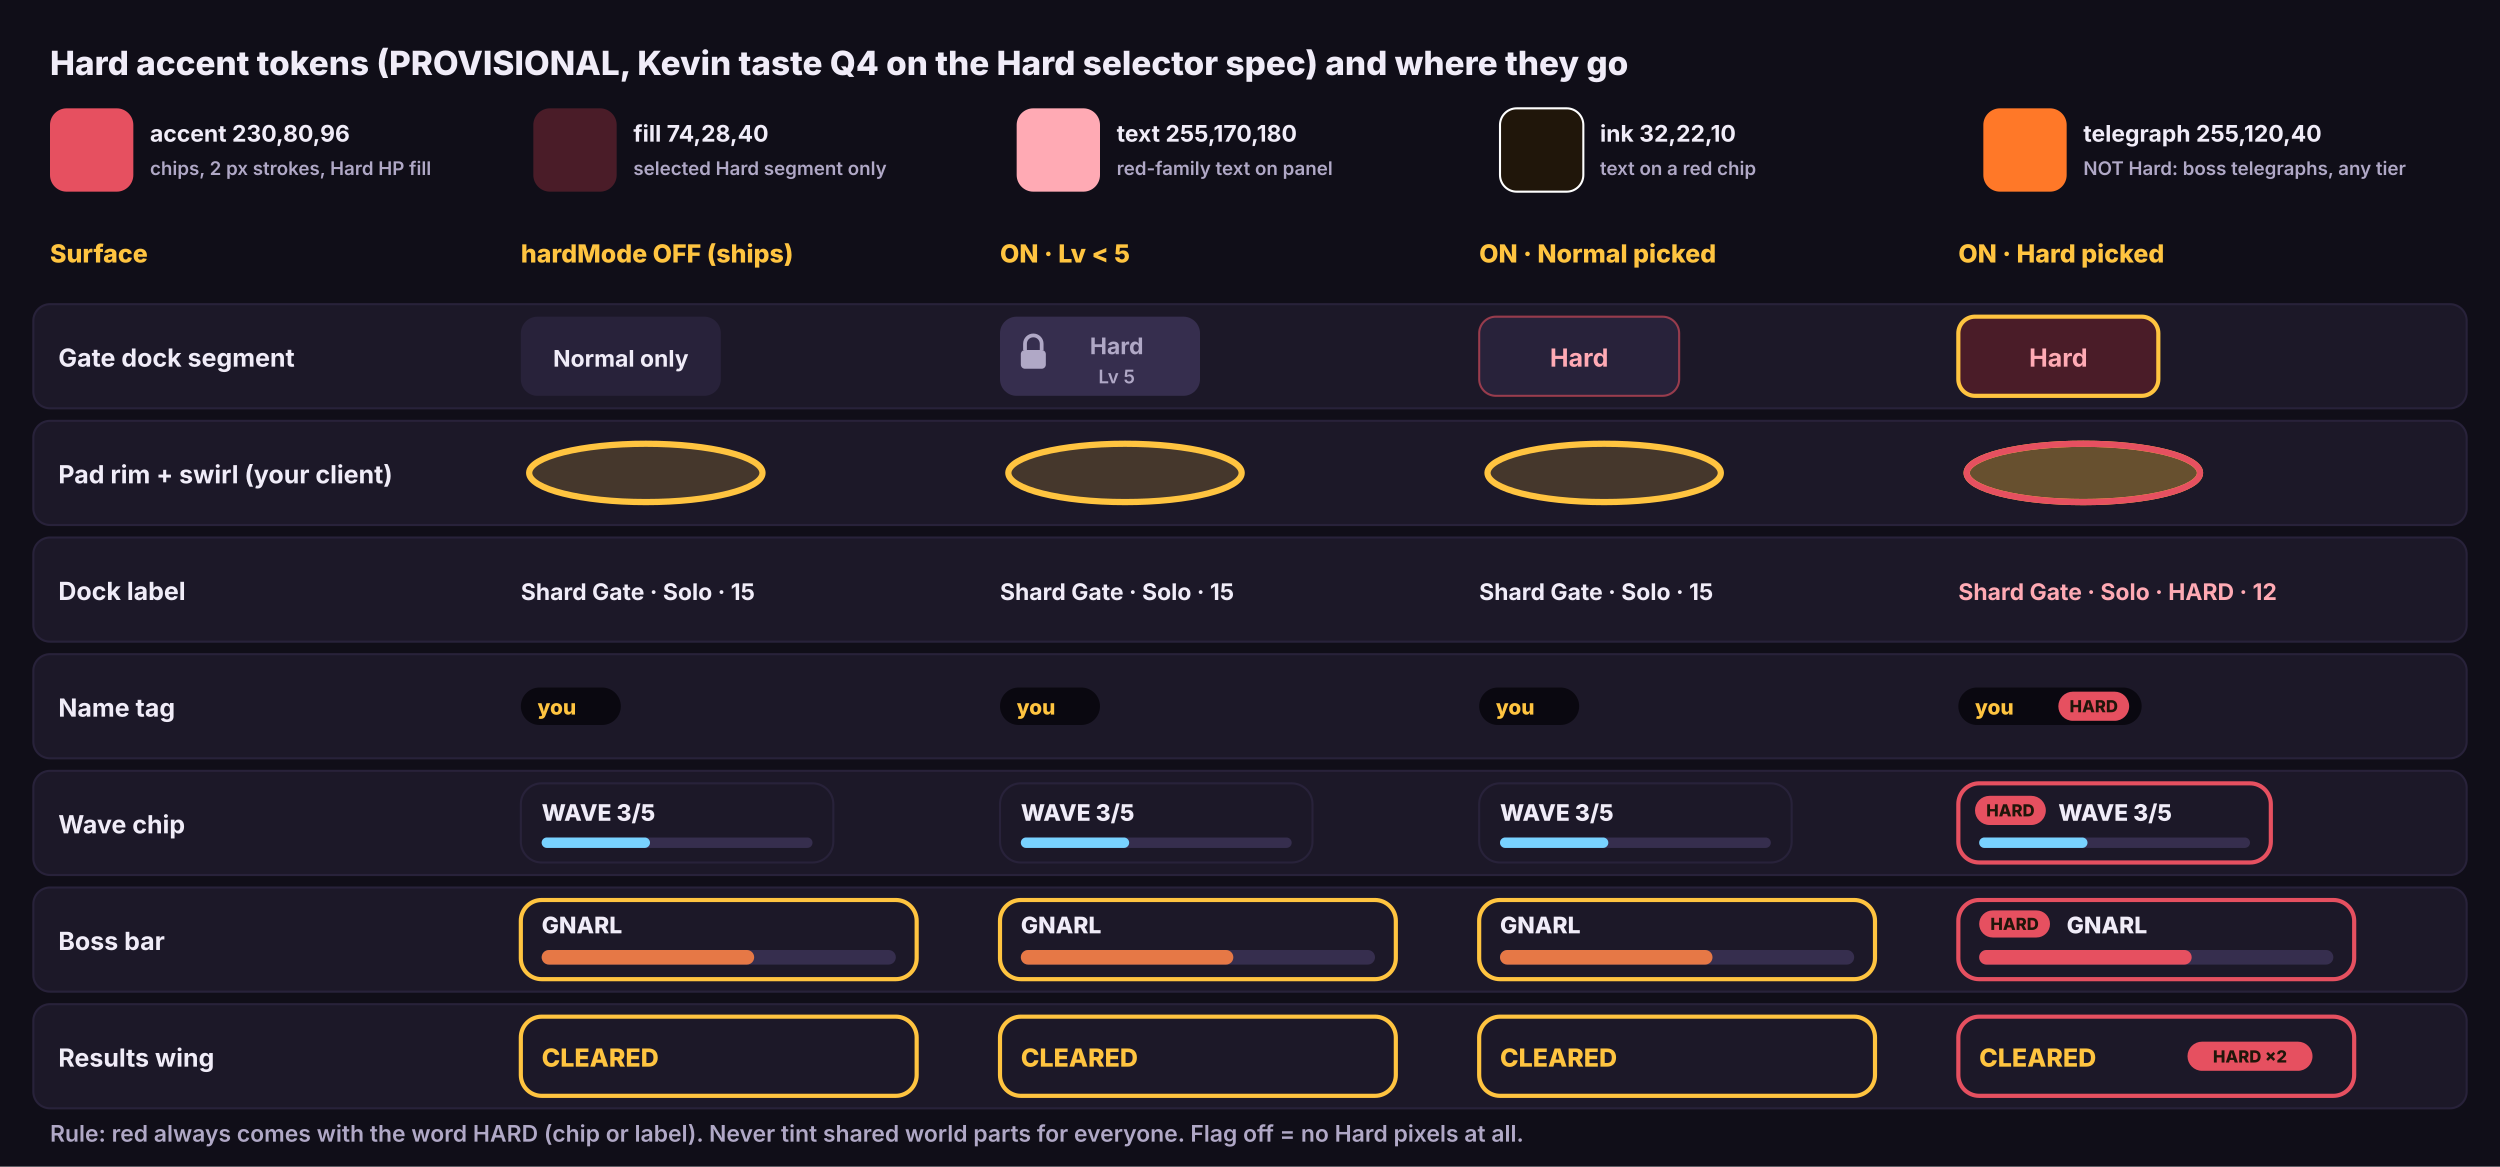
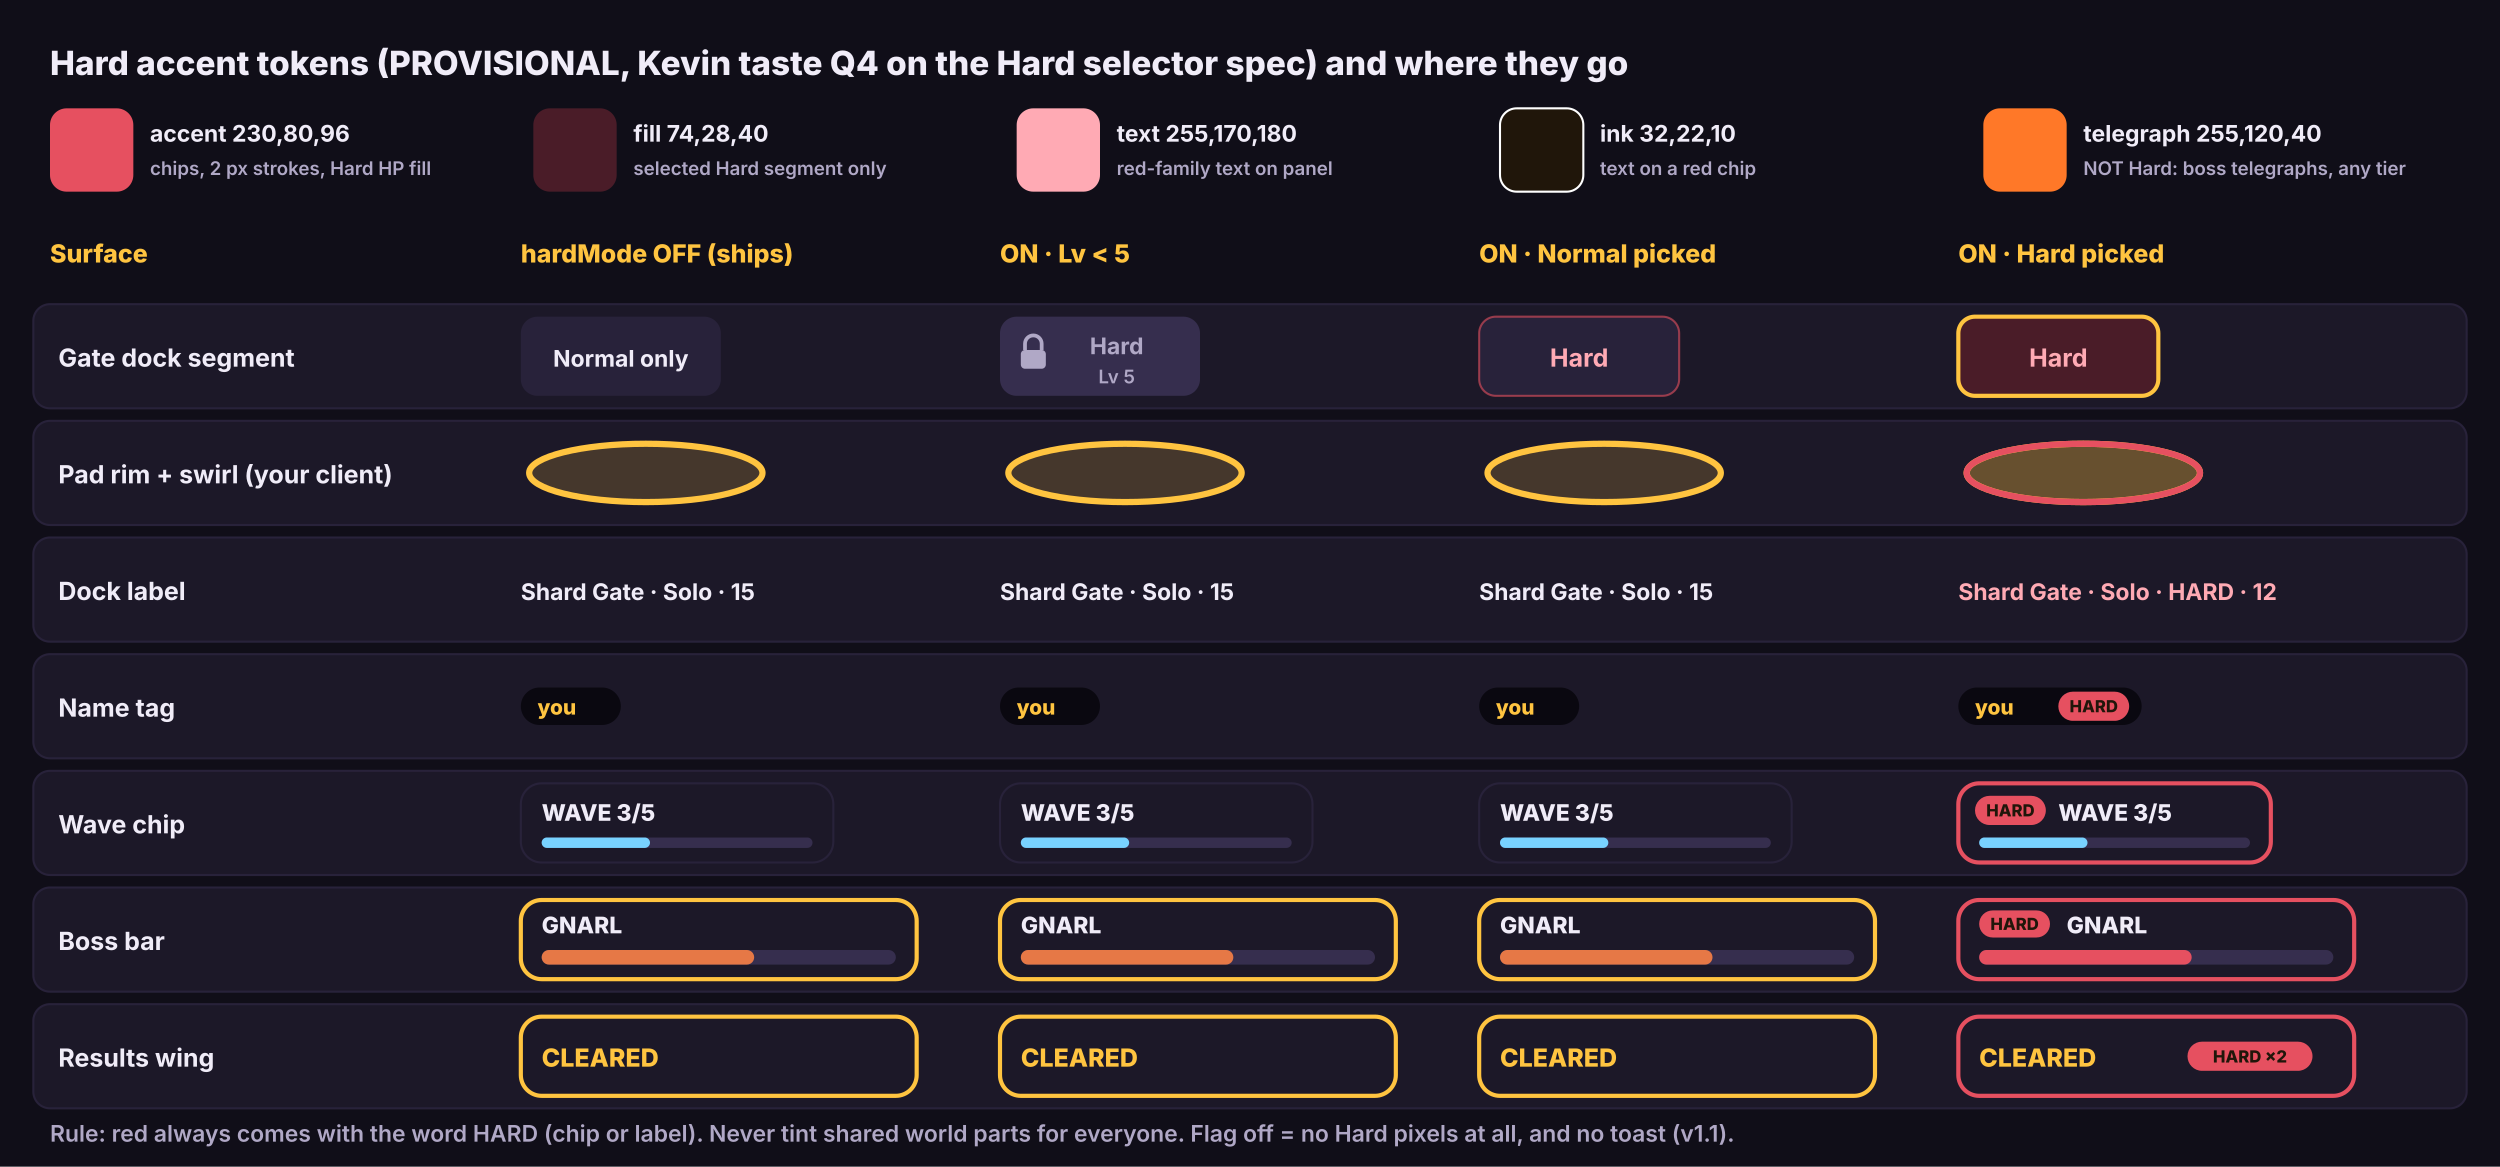
<svg xmlns="http://www.w3.org/2000/svg" width="1200" height="560" viewBox="0 0 1200 560">
  <rect x="0" y="0" width="1200" height="560" rx="0" fill="rgb(16,14,24)" />
  <text x="24" y="36" font-family="'Builder Sans','BuilderSans','Inter','Segoe UI',Arial,sans-serif" font-size="16" font-weight="800" fill="rgb(240,236,248)" text-anchor="start">Hard accent tokens (PROVISIONAL, Kevin taste Q4 on the Hard selector spec) and where they go</text>
  <rect x="24" y="52" width="40" height="40" rx="8" fill="rgb(230,80,96)" />
  <text x="72" y="68" font-family="'Builder Sans','BuilderSans','Inter','Segoe UI',Arial,sans-serif" font-size="11" font-weight="700" fill="rgb(240,236,248)" text-anchor="start">accent 230,80,96</text>
  <text x="72" y="84" font-family="'Builder Sans','BuilderSans','Inter','Segoe UI',Arial,sans-serif" font-size="9" font-weight="600" fill="rgb(176,168,198)" text-anchor="start">chips, 2 px strokes, Hard HP fill</text>
  <rect x="256" y="52" width="40" height="40" rx="8" fill="rgb(74,28,40)" />
  <text x="304" y="68" font-family="'Builder Sans','BuilderSans','Inter','Segoe UI',Arial,sans-serif" font-size="11" font-weight="700" fill="rgb(240,236,248)" text-anchor="start">fill 74,28,40</text>
  <text x="304" y="84" font-family="'Builder Sans','BuilderSans','Inter','Segoe UI',Arial,sans-serif" font-size="9" font-weight="600" fill="rgb(176,168,198)" text-anchor="start">selected Hard segment only</text>
  <rect x="488" y="52" width="40" height="40" rx="8" fill="rgb(255,170,180)" />
  <text x="536" y="68" font-family="'Builder Sans','BuilderSans','Inter','Segoe UI',Arial,sans-serif" font-size="11" font-weight="700" fill="rgb(240,236,248)" text-anchor="start">text 255,170,180</text>
  <text x="536" y="84" font-family="'Builder Sans','BuilderSans','Inter','Segoe UI',Arial,sans-serif" font-size="9" font-weight="600" fill="rgb(176,168,198)" text-anchor="start">red-family text on panel</text>
  <rect x="720" y="52" width="40" height="40" rx="8" fill="rgb(32,22,10)" stroke="rgb(255,255,255)" stroke-width="1" />
  <text x="768" y="68" font-family="'Builder Sans','BuilderSans','Inter','Segoe UI',Arial,sans-serif" font-size="11" font-weight="700" fill="rgb(240,236,248)" text-anchor="start">ink 32,22,10</text>
  <text x="768" y="84" font-family="'Builder Sans','BuilderSans','Inter','Segoe UI',Arial,sans-serif" font-size="9" font-weight="600" fill="rgb(176,168,198)" text-anchor="start">text on a red chip</text>
  <rect x="952" y="52" width="40" height="40" rx="8" fill="rgb(255,120,40)" />
  <text x="1000" y="68" font-family="'Builder Sans','BuilderSans','Inter','Segoe UI',Arial,sans-serif" font-size="11" font-weight="700" fill="rgb(240,236,248)" text-anchor="start">telegraph 255,120,40</text>
  <text x="1000" y="84" font-family="'Builder Sans','BuilderSans','Inter','Segoe UI',Arial,sans-serif" font-size="9" font-weight="600" fill="rgb(176,168,198)" text-anchor="start">NOT Hard: boss telegraphs, any tier</text>
  <text x="24" y="126" font-family="'Builder Sans','BuilderSans','Inter','Segoe UI',Arial,sans-serif" font-size="12" font-weight="800" fill="rgb(255,196,64)" text-anchor="start">Surface</text>
  <text x="250" y="126" font-family="'Builder Sans','BuilderSans','Inter','Segoe UI',Arial,sans-serif" font-size="12" font-weight="800" fill="rgb(255,196,64)" text-anchor="start">hardMode OFF (ships)</text>
  <text x="480" y="126" font-family="'Builder Sans','BuilderSans','Inter','Segoe UI',Arial,sans-serif" font-size="12" font-weight="800" fill="rgb(255,196,64)" text-anchor="start">ON · Lv &lt; 5</text>
  <text x="710" y="126" font-family="'Builder Sans','BuilderSans','Inter','Segoe UI',Arial,sans-serif" font-size="12" font-weight="800" fill="rgb(255,196,64)" text-anchor="start">ON · Normal picked</text>
  <text x="940" y="126" font-family="'Builder Sans','BuilderSans','Inter','Segoe UI',Arial,sans-serif" font-size="12" font-weight="800" fill="rgb(255,196,64)" text-anchor="start">ON · Hard picked</text>
  <rect x="16" y="146" width="1168" height="50" rx="8" fill="rgb(28,24,40)" stroke="rgb(40,34,58)" stroke-width="1" />
  <text x="28" y="176" font-family="'Builder Sans','BuilderSans','Inter','Segoe UI',Arial,sans-serif" font-size="12" font-weight="700" fill="rgb(240,236,248)" text-anchor="start">Gate dock segment</text>
  <rect x="250" y="152" width="96" height="38" rx="8" fill="rgb(40,34,58)" />
  <text x="298" y="176" font-family="'Builder Sans','BuilderSans','Inter','Segoe UI',Arial,sans-serif" font-size="11" font-weight="700" fill="rgb(240,236,248)" text-anchor="middle">Normal only</text>
  <rect x="480" y="152" width="96" height="38" rx="8" fill="rgb(54,46,78)" />
  <g transform="translate(496,170) scale(1.0)">
    <path d="M-4,-2 v-3 a4,4 0 0 1 8,0 v3" fill="none" stroke="rgb(176,168,198)" stroke-width="1.8" />
    <rect x="-6" y="-2" width="12" height="9" rx="2" fill="rgb(176,168,198)" />
  </g>
  <text x="536" y="170" font-family="'Builder Sans','BuilderSans','Inter','Segoe UI',Arial,sans-serif" font-size="11" font-weight="700" fill="rgb(176,168,198)" text-anchor="middle">Hard</text>
  <text x="536" y="184" font-family="'Builder Sans','BuilderSans','Inter','Segoe UI',Arial,sans-serif" font-size="9" font-weight="600" fill="rgb(176,168,198)" text-anchor="middle">Lv 5</text>
  <rect x="710" y="152" width="96" height="38" rx="8" fill="rgb(40,34,58)" stroke="rgb(230,80,96)" stroke-width="1" stroke-opacity="0.6" />
  <text x="758" y="176" font-family="'Builder Sans','BuilderSans','Inter','Segoe UI',Arial,sans-serif" font-size="12" font-weight="700" fill="rgb(255,170,180)" text-anchor="middle">Hard</text>
  <rect x="940" y="152" width="96" height="38" rx="8" fill="rgb(74,28,40)" stroke="rgb(255,196,64)" stroke-width="2" />
  <text x="988" y="176" font-family="'Builder Sans','BuilderSans','Inter','Segoe UI',Arial,sans-serif" font-size="12" font-weight="700" fill="rgb(255,170,180)" text-anchor="middle">Hard</text>
  <rect x="16" y="202" width="1168" height="50" rx="8" fill="rgb(28,24,40)" stroke="rgb(40,34,58)" stroke-width="1" />
  <text x="28" y="232" font-family="'Builder Sans','BuilderSans','Inter','Segoe UI',Arial,sans-serif" font-size="12" font-weight="700" fill="rgb(240,236,248)" text-anchor="start">Pad rim + swirl (your client)</text>
  <ellipse cx="310" cy="227" rx="56" ry="14" fill="rgb(255,196,64)" fill-opacity="0.18" stroke="rgb(255,196,64)" stroke-width="3" />
  <ellipse cx="540" cy="227" rx="56" ry="14" fill="rgb(255,196,64)" fill-opacity="0.18" stroke="rgb(255,196,64)" stroke-width="3" />
  <ellipse cx="770" cy="227" rx="56" ry="14" fill="rgb(255,196,64)" fill-opacity="0.18" stroke="rgb(255,196,64)" stroke-width="3" />
  <ellipse cx="1000" cy="227" rx="56" ry="14" fill="rgb(255,196,64)" fill-opacity="0.18" stroke="rgb(255,196,64)" stroke-width="3" />
  <ellipse cx="1000" cy="227" rx="56" ry="14" fill="rgb(255,196,64)" fill-opacity="0.18" stroke="rgb(230,80,96)" stroke-width="3" />
  <rect x="16" y="258" width="1168" height="50" rx="8" fill="rgb(28,24,40)" stroke="rgb(40,34,58)" stroke-width="1" />
  <text x="28" y="288" font-family="'Builder Sans','BuilderSans','Inter','Segoe UI',Arial,sans-serif" font-size="12" font-weight="700" fill="rgb(240,236,248)" text-anchor="start">Dock label</text>
  <text x="250" y="288" font-family="'Builder Sans','BuilderSans','Inter','Segoe UI',Arial,sans-serif" font-size="11" font-weight="700" fill="rgb(240,236,248)" text-anchor="start">Shard Gate · Solo · 15</text>
  <text x="480" y="288" font-family="'Builder Sans','BuilderSans','Inter','Segoe UI',Arial,sans-serif" font-size="11" font-weight="700" fill="rgb(240,236,248)" text-anchor="start">Shard Gate · Solo · 15</text>
  <text x="710" y="288" font-family="'Builder Sans','BuilderSans','Inter','Segoe UI',Arial,sans-serif" font-size="11" font-weight="700" fill="rgb(240,236,248)" text-anchor="start">Shard Gate · Solo · 15</text>
  <text x="940" y="288" font-family="'Builder Sans','BuilderSans','Inter','Segoe UI',Arial,sans-serif" font-size="11" font-weight="700" fill="rgb(255,170,180)" text-anchor="start">Shard Gate · Solo · HARD · 12</text>
  <rect x="16" y="314" width="1168" height="50" rx="8" fill="rgb(28,24,40)" stroke="rgb(40,34,58)" stroke-width="1" />
  <text x="28" y="344" font-family="'Builder Sans','BuilderSans','Inter','Segoe UI',Arial,sans-serif" font-size="12" font-weight="700" fill="rgb(240,236,248)" text-anchor="start">Name tag</text>
  <rect x="250" y="330" width="48" height="18" rx="9" fill="rgb(10,8,16)" />
  <text x="258" y="343" font-family="'Builder Sans','BuilderSans','Inter','Segoe UI',Arial,sans-serif" font-size="10" font-weight="800" fill="rgb(255,196,64)" text-anchor="start">you</text>
  <rect x="480" y="330" width="48" height="18" rx="9" fill="rgb(10,8,16)" />
  <text x="488" y="343" font-family="'Builder Sans','BuilderSans','Inter','Segoe UI',Arial,sans-serif" font-size="10" font-weight="800" fill="rgb(255,196,64)" text-anchor="start">you</text>
  <rect x="710" y="330" width="48" height="18" rx="9" fill="rgb(10,8,16)" />
  <text x="718" y="343" font-family="'Builder Sans','BuilderSans','Inter','Segoe UI',Arial,sans-serif" font-size="10" font-weight="800" fill="rgb(255,196,64)" text-anchor="start">you</text>
  <rect x="940" y="330" width="88" height="18" rx="9" fill="rgb(10,8,16)" />
  <text x="948" y="343" font-family="'Builder Sans','BuilderSans','Inter','Segoe UI',Arial,sans-serif" font-size="10" font-weight="800" fill="rgb(255,196,64)" text-anchor="start">you</text>
  <rect x="988" y="332" width="34" height="14" rx="7.0" fill="rgb(230,80,96)" />
  <text x="1005.0" y="341.88" font-family="'Builder Sans','BuilderSans','Inter','Segoe UI',Arial,sans-serif" font-size="8" font-weight="800" fill="rgb(32,22,10)" text-anchor="middle">HARD</text>
  <rect x="16" y="370" width="1168" height="50" rx="8" fill="rgb(28,24,40)" stroke="rgb(40,34,58)" stroke-width="1" />
  <text x="28" y="400" font-family="'Builder Sans','BuilderSans','Inter','Segoe UI',Arial,sans-serif" font-size="12" font-weight="700" fill="rgb(240,236,248)" text-anchor="start">Wave chip</text>
  <rect x="250" y="376" width="150" height="38" rx="10" fill="rgb(28,24,40)" stroke="rgb(40,34,58)" stroke-width="1" />
  <text x="260" y="394" font-family="'Builder Sans','BuilderSans','Inter','Segoe UI',Arial,sans-serif" font-size="11" font-weight="800" fill="rgb(240,236,248)" text-anchor="start">WAVE 3/5</text>
  <rect x="260" y="402" width="130" height="5" rx="2.5" fill="rgb(54,46,78)" />
  <rect x="260" y="402" width="52.0" height="5" rx="2.5" fill="rgb(120,210,255)" />
  <rect x="480" y="376" width="150" height="38" rx="10" fill="rgb(28,24,40)" stroke="rgb(40,34,58)" stroke-width="1" />
  <text x="490" y="394" font-family="'Builder Sans','BuilderSans','Inter','Segoe UI',Arial,sans-serif" font-size="11" font-weight="800" fill="rgb(240,236,248)" text-anchor="start">WAVE 3/5</text>
  <rect x="490" y="402" width="130" height="5" rx="2.5" fill="rgb(54,46,78)" />
  <rect x="490" y="402" width="52.0" height="5" rx="2.5" fill="rgb(120,210,255)" />
  <rect x="710" y="376" width="150" height="38" rx="10" fill="rgb(28,24,40)" stroke="rgb(40,34,58)" stroke-width="1" />
  <text x="720" y="394" font-family="'Builder Sans','BuilderSans','Inter','Segoe UI',Arial,sans-serif" font-size="11" font-weight="800" fill="rgb(240,236,248)" text-anchor="start">WAVE 3/5</text>
  <rect x="720" y="402" width="130" height="5" rx="2.5" fill="rgb(54,46,78)" />
  <rect x="720" y="402" width="52.0" height="5" rx="2.5" fill="rgb(120,210,255)" />
  <rect x="940" y="376" width="150" height="38" rx="10" fill="rgb(28,24,40)" stroke="rgb(230,80,96)" stroke-width="2" />
  <rect x="948" y="382" width="34" height="14" rx="7.0" fill="rgb(230,80,96)" />
  <text x="965.0" y="391.88" font-family="'Builder Sans','BuilderSans','Inter','Segoe UI',Arial,sans-serif" font-size="8" font-weight="800" fill="rgb(32,22,10)" text-anchor="middle">HARD</text>
  <text x="988" y="394" font-family="'Builder Sans','BuilderSans','Inter','Segoe UI',Arial,sans-serif" font-size="11" font-weight="800" fill="rgb(240,236,248)" text-anchor="start">WAVE 3/5</text>
  <rect x="950" y="402" width="130" height="5" rx="2.5" fill="rgb(54,46,78)" />
  <rect x="950" y="402" width="52.0" height="5" rx="2.5" fill="rgb(120,210,255)" />
  <rect x="16" y="426" width="1168" height="50" rx="8" fill="rgb(28,24,40)" stroke="rgb(40,34,58)" stroke-width="1" />
  <text x="28" y="456" font-family="'Builder Sans','BuilderSans','Inter','Segoe UI',Arial,sans-serif" font-size="12" font-weight="700" fill="rgb(240,236,248)" text-anchor="start">Boss bar</text>
  <rect x="250" y="432" width="190" height="38" rx="10" fill="rgb(28,24,40)" stroke="rgb(255,196,64)" stroke-width="2" />
  <rect x="260" y="456" width="170" height="7" rx="3.5" fill="rgb(54,46,78)" />
  <rect x="260" y="456" width="102.0" height="7" rx="3.5" fill="rgb(230,120,70)" />
  <text x="260" y="448" font-family="'Builder Sans','BuilderSans','Inter','Segoe UI',Arial,sans-serif" font-size="11" font-weight="800" fill="rgb(240,236,248)" text-anchor="start">GNARL</text>
  <rect x="480" y="432" width="190" height="38" rx="10" fill="rgb(28,24,40)" stroke="rgb(255,196,64)" stroke-width="2" />
  <rect x="490" y="456" width="170" height="7" rx="3.5" fill="rgb(54,46,78)" />
  <rect x="490" y="456" width="102.0" height="7" rx="3.5" fill="rgb(230,120,70)" />
  <text x="490" y="448" font-family="'Builder Sans','BuilderSans','Inter','Segoe UI',Arial,sans-serif" font-size="11" font-weight="800" fill="rgb(240,236,248)" text-anchor="start">GNARL</text>
  <rect x="710" y="432" width="190" height="38" rx="10" fill="rgb(28,24,40)" stroke="rgb(255,196,64)" stroke-width="2" />
  <rect x="720" y="456" width="170" height="7" rx="3.5" fill="rgb(54,46,78)" />
  <rect x="720" y="456" width="102.0" height="7" rx="3.5" fill="rgb(230,120,70)" />
  <text x="720" y="448" font-family="'Builder Sans','BuilderSans','Inter','Segoe UI',Arial,sans-serif" font-size="11" font-weight="800" fill="rgb(240,236,248)" text-anchor="start">GNARL</text>
  <rect x="940" y="432" width="190" height="38" rx="10" fill="rgb(28,24,40)" stroke="rgb(230,80,96)" stroke-width="2" />
  <rect x="950" y="456" width="170" height="7" rx="3.5" fill="rgb(54,46,78)" />
  <rect x="950" y="456" width="102.0" height="7" rx="3.5" fill="rgb(230,80,96)" />
  <text x="992" y="448" font-family="'Builder Sans','BuilderSans','Inter','Segoe UI',Arial,sans-serif" font-size="11" font-weight="800" fill="rgb(240,236,248)" text-anchor="start">GNARL</text>
  <rect x="950" y="437" width="34" height="13" rx="6.5" fill="rgb(230,80,96)" />
  <text x="967.0" y="446.38" font-family="'Builder Sans','BuilderSans','Inter','Segoe UI',Arial,sans-serif" font-size="8" font-weight="800" fill="rgb(32,22,10)" text-anchor="middle">HARD</text>
  <rect x="16" y="482" width="1168" height="50" rx="8" fill="rgb(28,24,40)" stroke="rgb(40,34,58)" stroke-width="1" />
  <text x="28" y="512" font-family="'Builder Sans','BuilderSans','Inter','Segoe UI',Arial,sans-serif" font-size="12" font-weight="700" fill="rgb(240,236,248)" text-anchor="start">Results wing</text>
  <rect x="250" y="488" width="190" height="38" rx="10" fill="rgb(28,24,40)" stroke="rgb(255,196,64)" stroke-width="2" />
  <text x="260" y="512" font-family="'Builder Sans','BuilderSans','Inter','Segoe UI',Arial,sans-serif" font-size="12" font-weight="800" fill="rgb(255,196,64)" text-anchor="start">CLEARED</text>
  <rect x="480" y="488" width="190" height="38" rx="10" fill="rgb(28,24,40)" stroke="rgb(255,196,64)" stroke-width="2" />
  <text x="490" y="512" font-family="'Builder Sans','BuilderSans','Inter','Segoe UI',Arial,sans-serif" font-size="12" font-weight="800" fill="rgb(255,196,64)" text-anchor="start">CLEARED</text>
  <rect x="710" y="488" width="190" height="38" rx="10" fill="rgb(28,24,40)" stroke="rgb(255,196,64)" stroke-width="2" />
  <text x="720" y="512" font-family="'Builder Sans','BuilderSans','Inter','Segoe UI',Arial,sans-serif" font-size="12" font-weight="800" fill="rgb(255,196,64)" text-anchor="start">CLEARED</text>
  <rect x="940" y="488" width="190" height="38" rx="10" fill="rgb(28,24,40)" stroke="rgb(230,80,96)" stroke-width="2" />
  <text x="950" y="512" font-family="'Builder Sans','BuilderSans','Inter','Segoe UI',Arial,sans-serif" font-size="12" font-weight="800" fill="rgb(255,196,64)" text-anchor="start">CLEARED</text>
  <rect x="1050" y="500" width="60" height="14" rx="7" fill="rgb(230,80,96)" />
  <text x="1080" y="510" font-family="'Builder Sans','BuilderSans','Inter','Segoe UI',Arial,sans-serif" font-size="8" font-weight="800" fill="rgb(32,22,10)" text-anchor="middle">HARD ×2</text>
-   <text x="24" y="548" font-family="'Builder Sans','BuilderSans','Inter','Segoe UI',Arial,sans-serif" font-size="11" font-weight="600" fill="rgb(176,168,198)" text-anchor="start">Rule: red always comes with the word HARD (chip or label). Never tint shared world parts for everyone. Flag off = no Hard pixels at all.</text>
+   <text x="24" y="548" font-family="'Builder Sans','BuilderSans','Inter','Segoe UI',Arial,sans-serif" font-size="11" font-weight="600" fill="rgb(176,168,198)" text-anchor="start">Rule: red always comes with the word HARD (chip or label). Never tint shared world parts for everyone. Flag off = no Hard pixels at all, and no toast (v1.1).</text>
</svg>
